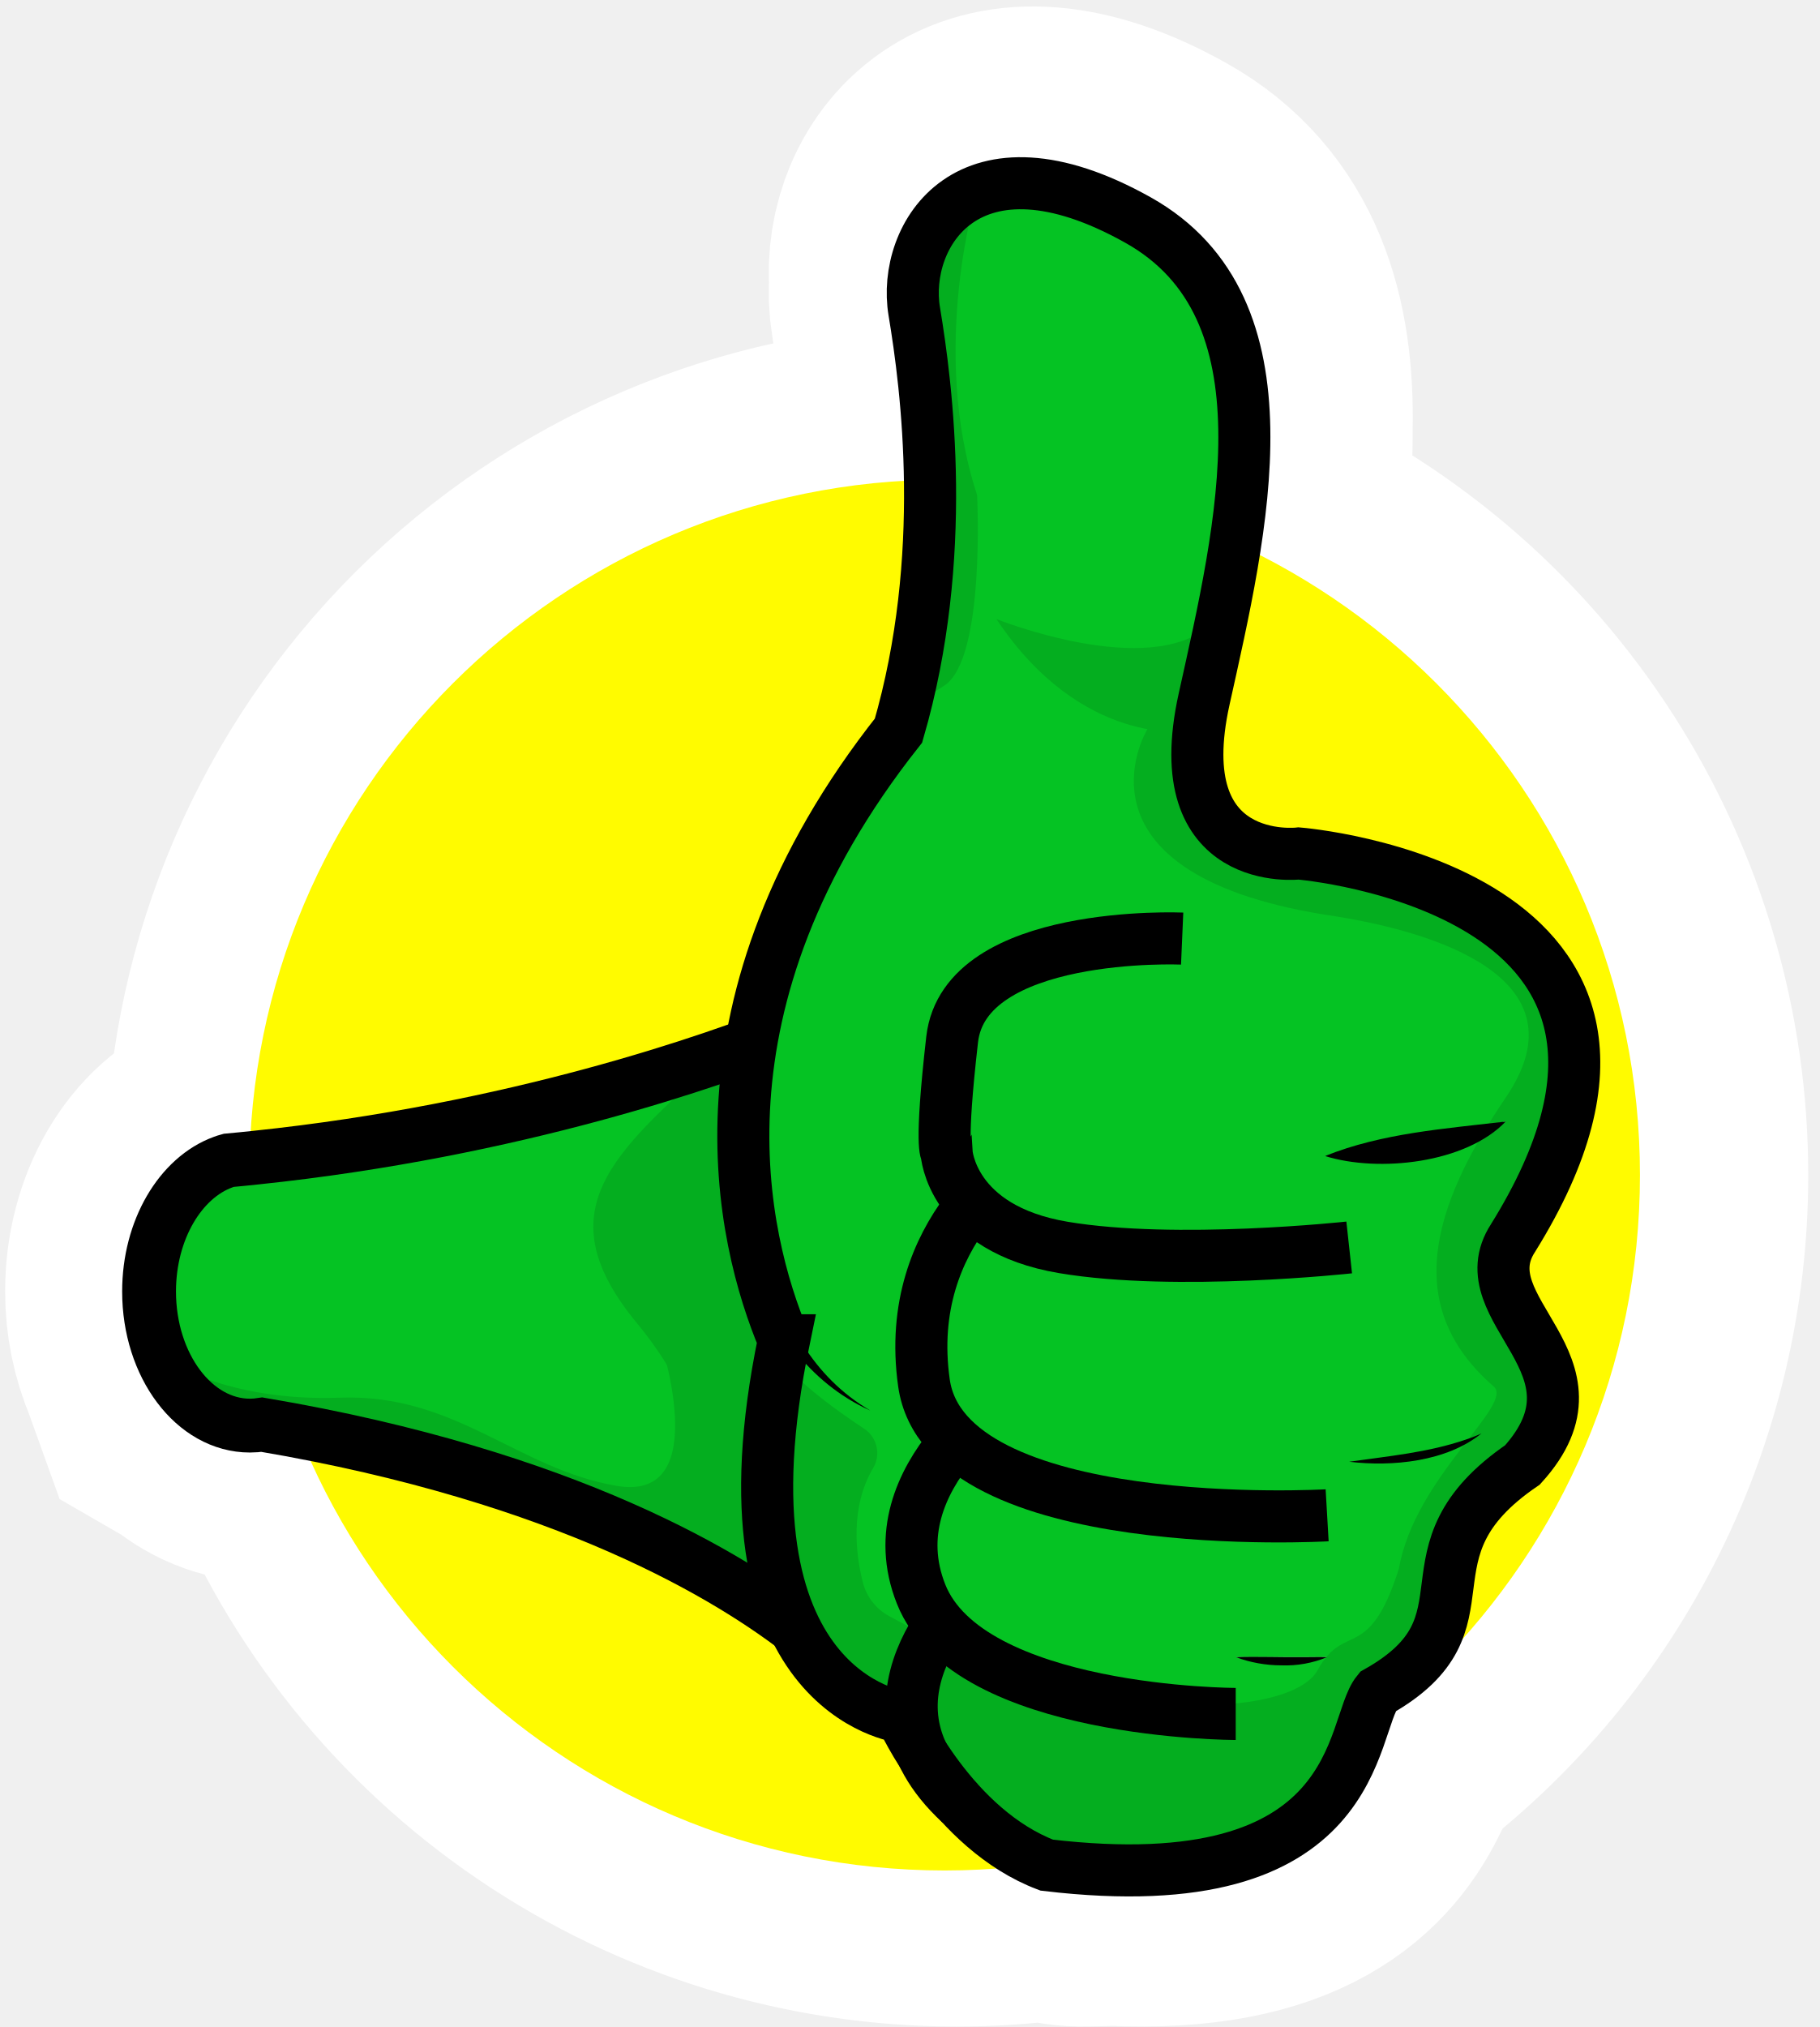
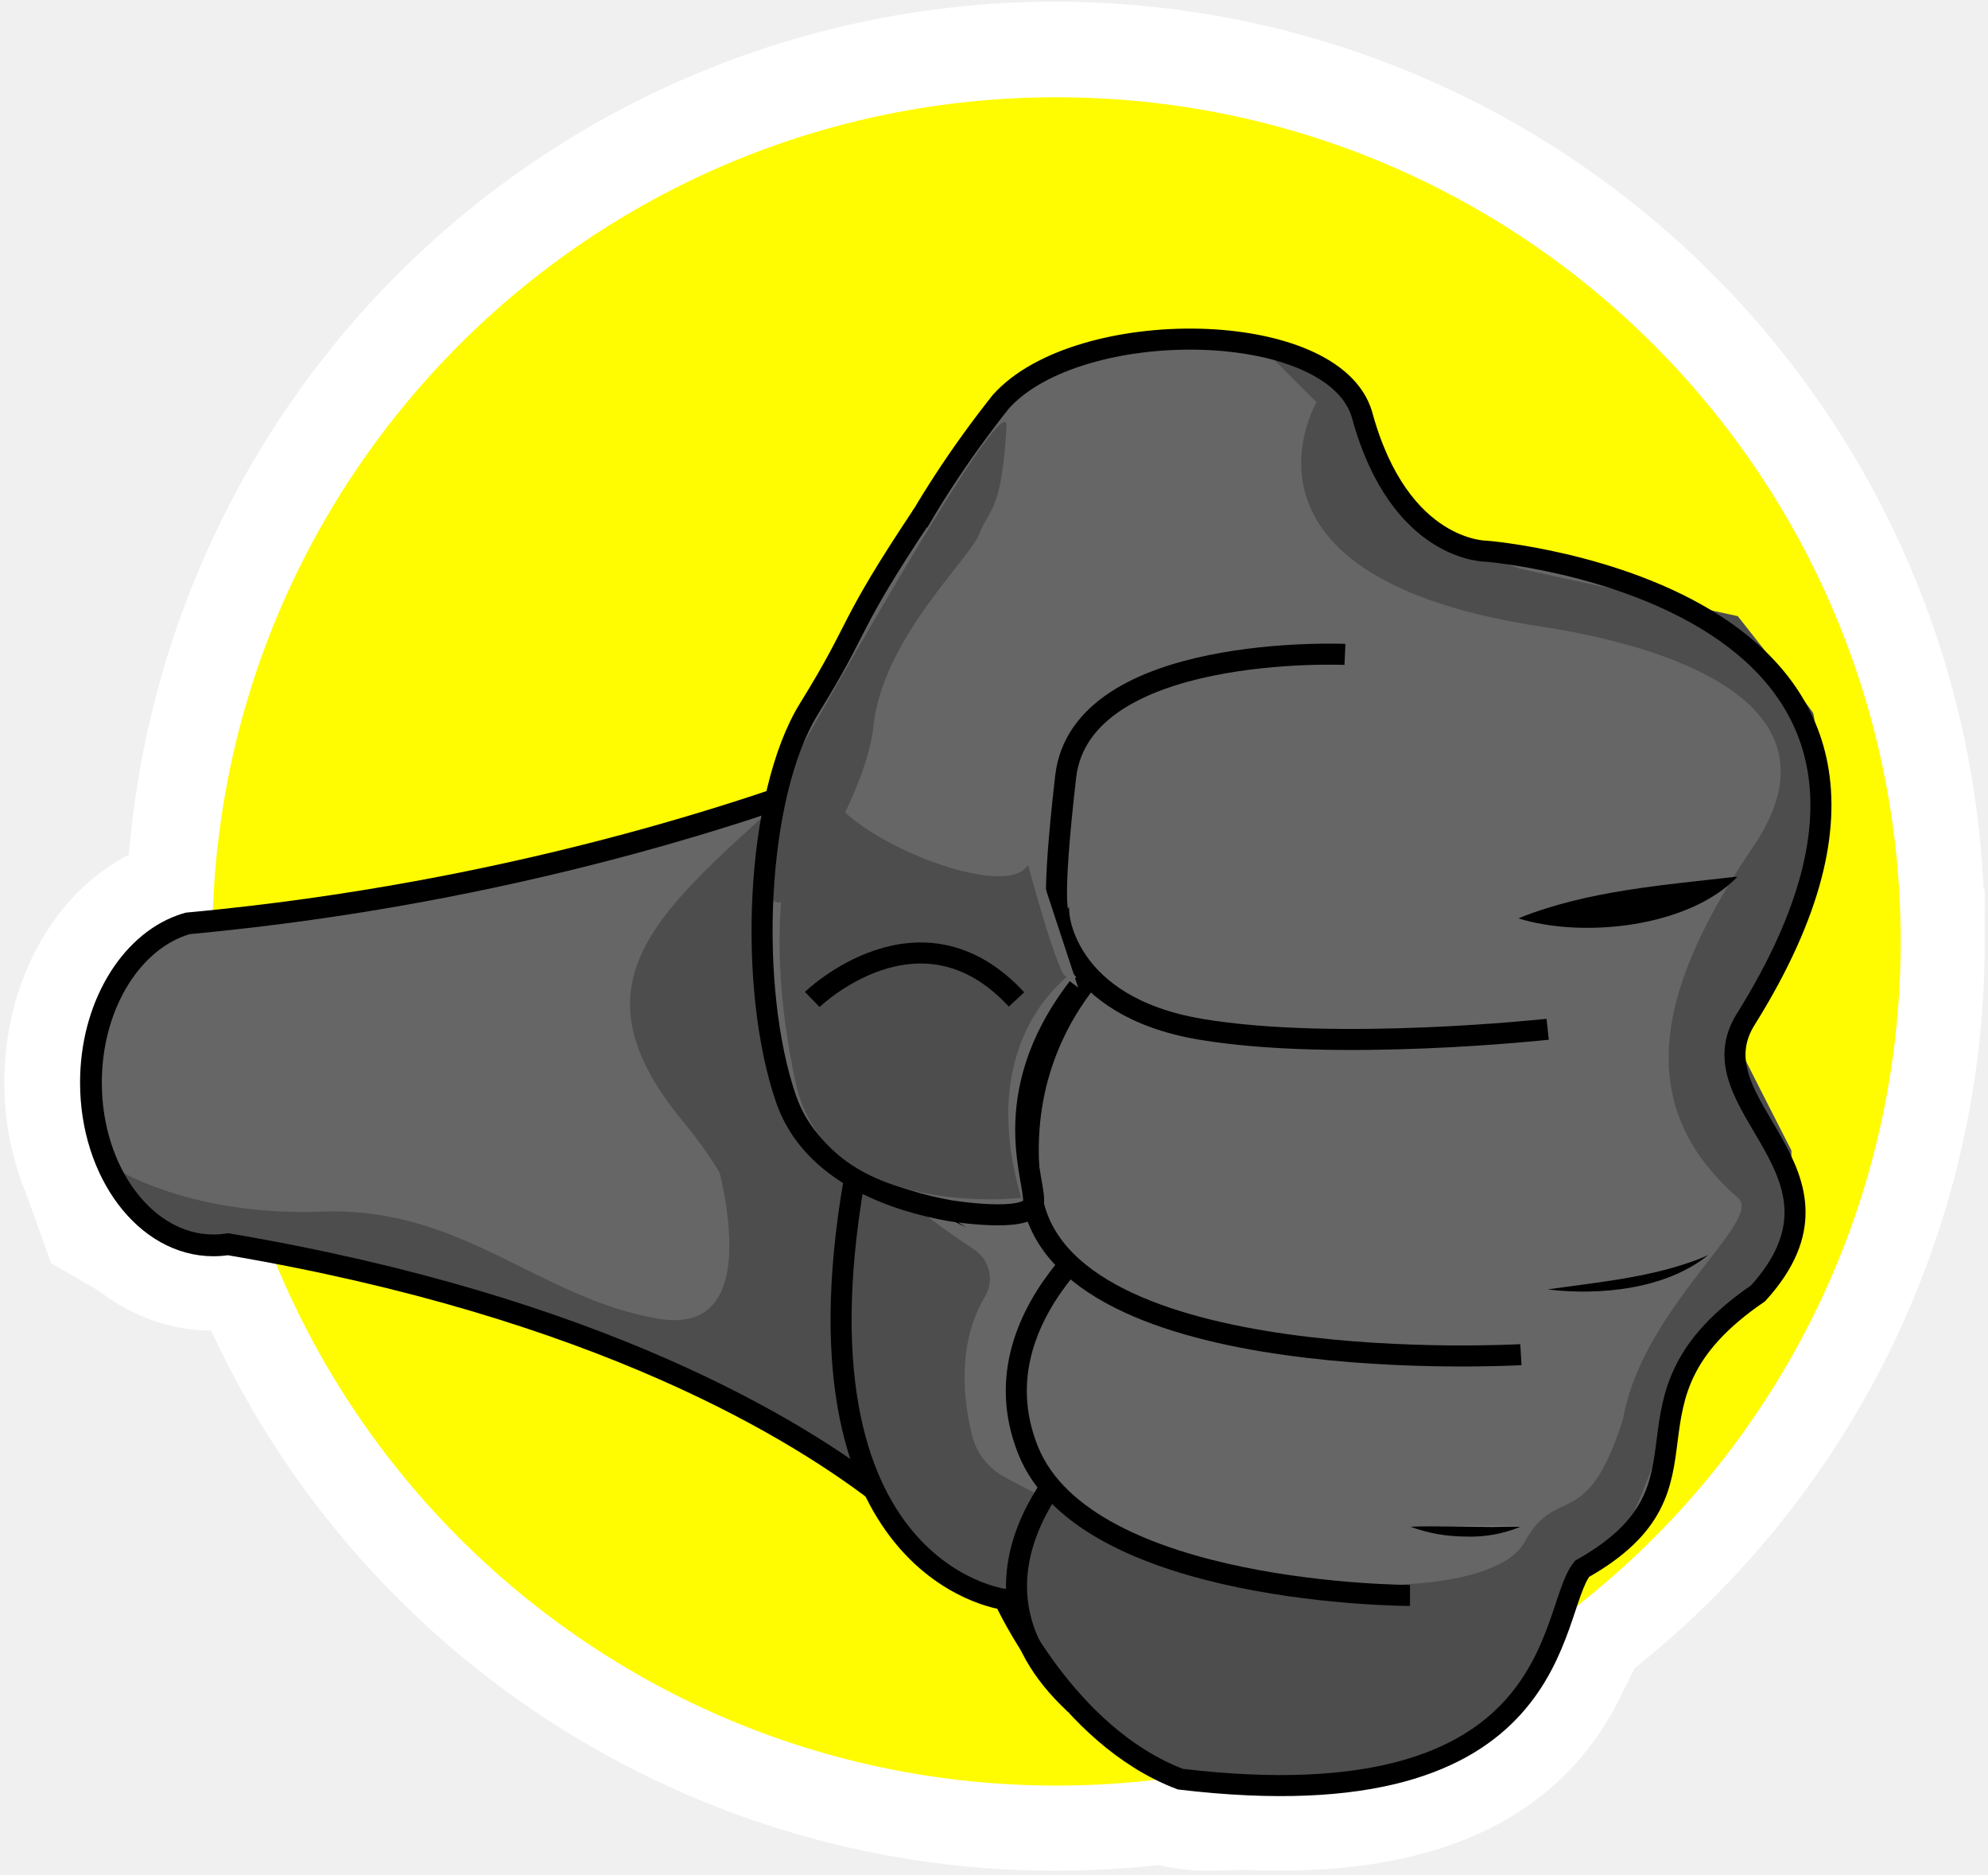
- <svg xmlns="http://www.w3.org/2000/svg" width="114" height="127" viewBox="0 0 114 127" fill="none">
-   <path d="M103.522 73.619C103.524 65.288 101.138 57.132 96.646 50.116C92.154 43.101 85.745 37.52 78.178 34.035C78.569 31.633 78.755 29.202 78.735 26.768C78.854 20.806 77.364 15.459 72.074 12.497C61.798 6.743 57.571 13.013 57.988 17.704C57.934 18.306 57.956 18.912 58.053 19.509C58.086 19.705 58.12 19.914 58.153 20.13C58.695 25.27 58.589 23.224 59.027 29.514V30.058C47.817 30.295 37.129 34.845 29.188 42.762C21.247 50.678 16.665 61.352 16.394 72.562L15.105 72.691C14.989 72.722 14.876 72.76 14.762 72.802C12.081 73.771 10.109 77.032 10.109 80.907C10.104 82.345 10.394 83.769 10.96 85.091L11.733 87.241L13.071 88.014C13.594 88.464 14.195 88.813 14.845 89.045V89.045C15.357 89.225 15.897 89.318 16.44 89.318C16.619 89.316 16.798 89.305 16.977 89.285L17.964 89.393L18.095 89.416L19.451 89.71C22.676 97.815 28.259 104.767 35.477 109.665C42.695 114.563 51.217 117.183 59.94 117.185C61.836 117.186 63.73 117.063 65.611 116.819C66.391 117.083 67.211 117.206 68.034 117.183C68.625 117.165 69.215 117.155 69.8 117.142C80.261 117.621 83.721 113.77 85.301 110.393C85.755 109.519 86.074 108.846 86.312 108.305C91.664 104.245 96.003 99 98.989 92.983C101.975 86.965 103.527 80.337 103.522 73.619V73.619Z" stroke="white" stroke-width="19.573" stroke-miterlimit="10" />
-   <path d="M59.192 117.193C83.256 117.193 102.764 97.685 102.764 73.621C102.764 49.557 83.256 30.049 59.192 30.049C35.128 30.049 15.621 49.557 15.621 73.621C15.621 97.685 35.128 117.193 59.192 117.193Z" fill="#FFFB00" />
-   <path d="M53.279 101.147C53.325 102.534 51.593 103.321 50.443 102.436C45.87 98.827 35.535 92.499 16.415 89.261C16.165 89.3 15.912 89.32 15.659 89.32C12.169 89.32 9.341 85.556 9.341 80.916C9.341 77.049 11.313 73.781 13.981 72.811C14.095 72.77 14.208 72.731 14.324 72.7C14.899 72.646 15.469 72.592 16.033 72.53C32.328 70.821 44.74 66.436 49.664 64.477C50.775 64.034 52.018 64.771 52.057 65.9L53.279 101.147Z" fill="#05C323" />
-   <path d="M46.161 99.593C53.379 102.4 47.783 100.31 50.456 102.429C51.593 103.323 53.325 102.537 53.292 101.14L52.083 65.882C52.044 64.753 50.794 64.015 49.69 64.459C46.891 65.573 52.065 64.492 45.086 66.235C38.384 72.278 34.05 75.866 39.985 82.991C42.278 85.769 43.869 89.057 44.625 92.579L46.161 99.593Z" fill="#04AE1F" />
-   <path d="M10.194 85.09C10.194 85.09 14.061 87.833 21.3 87.57C28.539 87.307 32.434 92.045 38.649 93.097C44.864 94.149 41.276 83.669 41.276 83.669L49.01 100.475L36.669 94.754L26.023 91.295L17.258 89.39L14.087 89.037L10.978 87.232L10.205 85.082" fill="#04AE1F" />
-   <path d="M53.279 101.147C53.325 102.534 51.593 103.321 50.443 102.436C45.87 98.827 35.535 92.499 16.415 89.261C16.165 89.3 15.912 89.32 15.659 89.32C12.169 89.32 9.341 85.556 9.341 80.916C9.341 77.049 11.313 73.781 13.981 72.811C14.095 72.77 14.208 72.731 14.324 72.7C14.899 72.646 15.469 72.592 16.033 72.53C32.328 70.821 44.74 66.436 49.664 64.477C50.775 64.034 52.018 64.771 52.057 65.9L53.279 101.147Z" stroke="black" stroke-width="3.373" stroke-miterlimit="10" />
-   <path d="M49.123 83.461C44.524 105.615 56.504 107.064 56.504 107.064C56.504 107.064 59.664 114.099 65.588 116.344C85.531 118.713 84.541 107.644 86.32 105.484C94.02 101.14 87.307 96.796 95.404 91.266C101.13 84.948 91.849 81.592 94.811 77.049C108.435 55.137 81.383 52.959 81.383 52.959C81.383 52.959 73.09 53.946 75.454 43.284C77.818 32.622 81.182 18.794 71.308 13.272C60.654 7.304 56.498 14.26 57.29 18.998C58.081 23.736 59.461 34.398 56.303 45.259C42.81 62.309 46.463 77.132 49.118 83.461H49.123Z" fill="#05C323" />
-   <path d="M61.226 11.98C61.226 11.98 58.194 21.794 61.226 31.008C61.226 31.008 61.765 41.232 59.189 42.944C56.614 44.655 56.869 43.663 56.869 43.663C56.869 43.663 58.728 36.13 58.269 29.52C57.831 23.23 57.937 25.277 57.398 20.129C56.859 15.038 61.226 11.98 61.226 11.98Z" fill="#04AE1F" />
-   <path d="M71.842 45.792C71.842 45.792 66.449 54.923 83.767 57.423C91.081 58.609 99.111 61.754 94.373 68.738C89.634 75.721 87.905 81.908 93.573 86.845C94.986 87.964 88.675 92.483 87.66 98.275C85.773 104.243 84.236 101.567 82.568 104.638C80.95 107.623 68.893 108.453 55.714 101.255C55.308 101.035 54.951 100.732 54.667 100.366C54.383 100.001 54.178 99.58 54.065 99.131C53.624 97.396 53.252 94.432 54.722 91.967C54.956 91.567 55.03 91.092 54.927 90.639C54.825 90.186 54.554 89.789 54.17 89.529C52.175 88.211 49.208 86.056 48.607 84.54C48.607 84.54 42.614 103.452 56.341 107.381C56.372 107.401 59.566 117.385 66.5 117.177C73.435 116.968 80.14 117.434 83.772 110.386C87.404 103.338 85.108 107.082 89.771 102.867C93.05 95.693 91.318 96.423 91.318 96.423L97.479 88.818L96.352 84.409C96.352 84.409 93.643 79.111 93.579 78.946C93.514 78.781 98.203 68.349 98.203 68.349C98.203 68.349 97.61 62.097 97.479 61.834C97.347 61.571 93.586 56.831 93.586 56.831L82.398 54.397L77.142 53.541L74.487 44.892C74.487 44.892 75.345 40.884 75.381 40.724C75.417 40.564 75.497 38.074 75.497 38.074L71.842 45.792Z" fill="#04AE1F" />
-   <path d="M62.438 38.786C62.438 38.786 71.976 42.614 75.83 39.159C75.83 39.159 73.285 41.42 74.438 45.818C74.438 45.818 67.784 46.818 62.438 38.786Z" fill="#04AE1F" />
-   <path d="M49.123 83.976C44.524 106.131 56.504 107.577 56.504 107.577C56.504 107.577 59.664 114.615 65.588 116.857C85.531 119.229 84.543 108.17 86.32 105.999C94.02 101.655 87.307 97.309 95.404 91.782C101.13 85.464 91.849 82.107 94.811 77.565C108.435 55.653 81.383 53.474 81.383 53.474C81.383 53.474 73.09 54.462 75.454 43.8C77.818 33.138 81.182 19.31 71.308 13.785C60.654 7.82 56.498 14.773 57.29 19.513C58.081 24.254 59.461 34.914 56.303 45.774C42.81 62.825 46.463 77.647 49.118 83.976H49.123Z" stroke="black" stroke-width="3.262" stroke-miterlimit="10" />
-   <path d="M61.244 99.088C61.244 99.088 52.755 106.154 60.159 112.988" stroke="black" stroke-width="3.262" stroke-miterlimit="10" />
-   <path d="M77.434 107.386C77.434 107.386 60.713 107.386 57.72 99.882C54.727 92.378 63.809 86.851 63.809 86.851" fill="#05C323" />
-   <path d="M77.434 107.386C77.434 107.386 60.713 107.386 57.72 99.882C54.727 92.378 63.809 86.851 63.809 86.851" stroke="black" stroke-width="3.262" stroke-miterlimit="10" />
-   <path d="M83.162 94.94C83.162 94.94 59.27 96.324 57.898 86.647C56.527 76.969 64.217 72.43 64.217 72.43" fill="#05C323" />
-   <path d="M83.162 94.94C83.162 94.94 59.27 96.324 57.898 86.647C56.527 76.969 64.217 72.43 64.217 72.43" stroke="black" stroke-width="3.262" stroke-miterlimit="10" />
-   <path d="M74.077 58.806C74.077 58.806 60.453 58.215 59.664 65.124C58.876 72.033 59.314 72.211 59.314 72.211C59.314 72.211 59.587 76.972 66.635 78.158C73.683 79.344 84.544 78.158 84.544 78.158" fill="#05C323" />
-   <path d="M74.077 58.806C74.077 58.806 60.453 58.215 59.664 65.124C58.876 72.033 59.314 72.211 59.314 72.211C59.314 72.211 59.587 76.972 66.635 78.158C73.683 79.344 84.544 78.158 84.544 78.158" stroke="black" stroke-width="3.262" stroke-miterlimit="10" />
-   <path d="M83.03 72.43C83.03 72.43 90.795 72.172 94.35 70.269L83.03 72.43Z" fill="white" />
-   <path d="M83.03 72.43C86.603 70.989 90.568 70.718 94.35 70.269C91.847 72.889 86.379 73.479 83.03 72.43Z" fill="black" />
-   <path d="M84.541 91.584C86.995 91.233 89.48 91.009 91.839 90.2C92.179 90.09 92.511 89.959 92.834 89.808C90.661 91.576 87.243 91.911 84.541 91.584Z" fill="black" />
-   <path d="M77.434 103.826C77.434 103.826 80.594 104.419 83.162 103.826H77.434Z" fill="white" />
-   <path d="M77.434 103.826C78.764 103.777 80.388 103.844 81.721 103.826C82.195 103.826 82.667 103.81 83.162 103.826C82.255 104.203 81.277 104.379 80.295 104.341C79.318 104.341 78.349 104.166 77.434 103.826Z" fill="black" />
-   <path d="M54.537 88.379C50.613 86.606 48.26 83.094 46.87 79.13L48.105 78.764C49.033 82.721 50.941 86.268 54.537 88.379Z" fill="black" />
+ <svg xmlns="http://www.w3.org/2000/svg" width="350" height="330" viewBox="0 0 350 330" fill="none">
+   <path d="M334.426 165.75C334.443 188.667 329.152 211.278 318.967 231.808C308.782 252.338 293.98 270.23 275.722 284.081C274.93 285.893 273.813 288.214 272.275 291.204C266.911 302.723 255.084 315.825 219.4 314.225C217.395 314.26 215.388 314.307 213.377 314.366C210.57 314.444 207.771 314.024 205.111 313.126C198.696 313.957 192.234 314.374 185.766 314.374C156 314.368 126.921 305.426 102.294 288.708C77.666 271.99 58.624 248.264 47.632 220.602L42.962 219.6L42.523 219.521L39.155 219.143C38.548 219.216 37.937 219.254 37.326 219.257C35.472 219.259 33.632 218.946 31.883 218.334C29.667 217.543 27.617 216.35 25.833 214.816L21.269 212.178L18.631 204.836C16.714 200.324 15.738 195.467 15.765 190.564C15.765 177.374 22.492 166.224 31.593 162.918C31.98 162.777 32.367 162.646 32.762 162.54C34.231 162.408 35.681 162.259 37.159 162.109C37.638 122.696 53.755 85.088 81.963 57.557C110.171 30.027 148.16 14.83 187.573 15.309C226.986 15.788 264.594 31.905 292.125 60.113C319.655 88.321 334.852 126.31 334.373 165.723L334.426 165.75Z" stroke="white" stroke-width="30" stroke-miterlimit="10" />
+   <path d="M186.003 314.374C268.086 314.374 334.628 247.833 334.628 165.749C334.628 83.666 268.086 17.125 186.003 17.125C103.92 17.125 37.378 83.666 37.378 165.749C37.378 247.833 103.92 314.374 186.003 314.374Z" fill="#FFFB00" />
+   <path d="M165.84 259.609C165.998 264.34 160.089 267.022 156.211 264.006C140.612 251.695 105.359 230.108 40.139 219.063C39.287 219.197 38.426 219.265 37.563 219.266C25.657 219.266 16.011 206.427 16.011 190.599C16.011 177.409 22.737 166.259 31.882 162.953C32.269 162.812 32.656 162.681 33.052 162.575C35.013 162.39 36.956 162.206 38.882 161.995C94.465 156.165 136.804 141.207 153.6 134.524C157.39 133.012 161.628 135.527 161.76 139.378L165.84 259.609Z" fill="#666666" />
+   <path d="M141.562 254.334C166.183 263.91 147.093 256.787 156.212 264.006C160.089 267.058 165.999 264.376 165.84 259.61L161.76 139.37C161.628 135.518 157.364 133.003 153.6 134.516C144.05 138.315 161.69 134.63 137.886 140.583C115.024 161.186 100.251 173.435 120.484 197.74C128.309 207.209 133.738 218.423 136.312 230.433L141.562 254.334Z" fill="#4D4D4D" />
+   <path d="M18.878 204.862C18.878 204.862 32.068 214.218 56.759 213.321C81.451 212.424 94.729 228.587 115.93 232.183C137.13 235.78 124.899 200 124.899 200L151.279 257.323L109.176 237.846L72.86 226.028L42.963 219.538L32.156 218.334L21.542 212.178L18.904 204.845" fill="#4D4D4D" />
+   <path d="M165.84 259.609C165.998 264.34 160.089 267.022 156.211 264.006C140.612 251.695 105.359 230.108 40.139 219.063C39.287 219.197 38.426 219.265 37.563 219.266C25.657 219.266 16.011 206.427 16.011 190.599C16.011 177.409 22.737 166.259 31.882 162.953C32.269 162.812 32.656 162.681 33.052 162.575C35.013 162.39 36.956 162.206 38.882 161.995C94.465 156.165 136.804 141.207 153.6 134.524C157.39 133.012 161.628 135.527 161.76 139.378L165.84 259.609Z" stroke="black" stroke-width="3.83" stroke-miterlimit="10" />
+   <path d="M151.664 201.064C135.977 276.634 176.84 281.593 176.84 281.593C176.84 281.593 187.612 305.599 207.819 313.249C275.844 321.33 272.476 283.615 278.543 276.203C304.809 261.386 281.911 246.569 309.522 227.708C329.052 206.155 297.396 194.706 307.5 179.212C353.981 104.469 261.704 97.048 261.704 97.048C261.704 97.048 246.377 97.259 239.791 73.016C234.797 55.913 189.801 55.429 176.163 70.773C161.619 89.16 152.913 106.773 148.103 122.962C137.683 157.994 145.465 186.273 151.664 201.081V201.064Z" fill="#666666" />
+   <path d="M231.79 70.817C231.79 70.817 213.403 101.963 272.468 110.492C297.423 114.537 324.815 125.274 308.653 149.086C292.49 172.898 286.581 194.011 305.927 210.85C310.745 214.667 289.219 230.081 285.746 249.84C279.309 270.196 274.077 261.069 268.388 271.542C262.857 281.724 221.731 284.556 176.779 260.005C175.394 259.25 174.18 258.217 173.212 256.972C172.244 255.727 171.542 254.296 171.151 252.768C169.657 246.841 168.381 236.729 173.402 228.314C174.218 226.954 174.478 225.332 174.128 223.786C173.777 222.239 172.843 220.888 171.521 220.013C164.723 215.519 154.585 208.168 152.536 202.998C152.536 202.998 132.1 267.506 178.916 280.898C179.021 280.977 189.908 315.025 213.57 314.356C237.233 313.688 260.096 315.192 272.486 291.195C284.875 267.198 269.452 285.848 285.35 271.471C296.544 247 294.97 241.838 294.97 241.838L315.388 220.919V202.549C315.388 202.549 306.155 184.479 305.935 183.907C305.716 183.336 321.675 147.767 321.675 147.767C321.675 147.767 319.662 126.434 319.213 125.537C318.765 124.64 305.935 108.478 305.935 108.478L267.764 100.169L251.988 94.699L239.792 72.997C239.792 72.997 235.73 67.616 235.853 67.062C235.976 66.508 224.377 63.413 224.377 63.413L231.79 70.817Z" fill="#4D4D4D" />
+   <path d="M151.665 201.064C135.978 276.634 176.841 281.593 176.841 281.593C176.841 281.593 187.613 305.599 207.82 313.249C275.845 321.33 272.477 283.615 278.544 276.203C304.81 261.386 281.912 246.569 309.523 227.708C329.053 206.155 297.397 194.706 307.501 179.212C353.982 104.469 261.705 97.048 261.705 97.048C261.705 97.048 246.378 97.259 239.792 73.016C234.798 55.913 189.802 55.429 176.164 70.773C161.62 89.16 152.914 106.773 148.104 122.962C137.684 157.994 145.466 186.273 151.665 201.081V201.064Z" stroke="black" stroke-width="3.704" stroke-miterlimit="10" />
+   <path d="M193.003 252.575C193.003 252.575 164.047 276.721 189.301 300.059" stroke="black" stroke-width="3.704" stroke-miterlimit="10" />
+   <path d="M248.234 280.898C248.234 280.898 191.2 280.898 180.991 255.31C170.782 229.721 201.761 210.851 201.761 210.851" fill="#666666" />
+   <path d="M248.234 280.898C248.234 280.898 191.2 280.898 180.991 255.31C170.782 229.721 201.761 210.851 201.761 210.851" stroke="black" stroke-width="3.704" stroke-miterlimit="10" />
+   <path d="M267.764 238.506C267.764 238.506 186.267 243.219 181.589 210.218C176.911 177.216 203.142 161.722 203.142 161.722" fill="#666666" />
+   <path d="M267.764 238.506C267.764 238.506 186.267 243.219 181.589 210.218C176.911 177.216 203.142 161.722 203.142 161.722" stroke="black" stroke-width="3.704" stroke-miterlimit="10" />
+   <path d="M236.785 115.215C236.785 115.215 190.313 113.192 187.613 136.767C184.913 160.342 186.417 160.94 186.417 160.94C186.417 160.94 187.349 177.172 211.39 181.217C235.431 185.262 272.477 181.217 272.477 181.217" fill="#666666" />
+   <path d="M236.785 115.215C236.785 115.215 190.313 113.192 187.613 136.767C184.913 160.342 186.417 160.94 186.417 160.94C186.417 160.94 187.349 177.172 211.39 181.217C235.431 185.262 272.477 181.217 272.477 181.217" stroke="black" stroke-width="3.704" stroke-miterlimit="10" />
+   <path d="M267.315 161.687C267.315 161.687 293.809 160.764 305.935 154.319Z" fill="white" />
+   <path d="M267.315 161.687C279.512 156.763 293.027 155.84 305.935 154.319C297.397 163.253 278.747 165.257 267.315 161.687Z" fill="black" />
+   <path d="M272.468 227.022C280.84 225.817 289.325 225.052 297.371 222.3C298.527 221.924 299.658 221.474 300.756 220.954C293.344 226.987 281.684 228.138 272.468 227.022Z" fill="black" />
+   <path d="M248.234 268.772C248.234 268.772 259.014 270.794 267.764 268.772Z" fill="white" />
+   <path d="M248.234 268.772C252.771 268.614 258.302 268.842 262.857 268.825C264.475 268.825 266.084 268.763 267.764 268.772C264.675 270.064 261.34 270.665 257.994 270.531C254.663 270.526 251.358 269.93 248.234 268.772V268.772Z" fill="black" />
+   <path d="M170.131 216.092C156.739 210.042 148.711 198.056 143.971 184.541L148.192 183.284C151.357 196.781 157.864 208.881 170.131 216.092Z" fill="black" />
+   <path d="M162.455 90.593C148.781 111.099 151.903 109.473 142.432 124.782C132.962 140.091 131.652 173.945 138.387 193.484C142.986 206.832 158.04 211.51 167.115 213.137C167.115 213.137 181 215.441 181.897 211.985C182.794 208.529 174.862 193.334 189.811 173.875" fill="#666666" />
+   <path d="M138.581 136.072C138.581 136.072 177.728 65.726 177.201 75.161C176.321 90.312 174.132 89.529 172.4 94.023C170.667 98.516 155.279 112.559 153.758 128.044C153.415 131.368 151.999 135.844 150.021 140.355C142.88 156.913 129.022 173.945 138.589 136.064" fill="#4D4D4D" />
+   <path d="M162.455 90.593C148.781 111.099 151.903 109.473 142.432 124.782C132.962 140.091 131.652 173.945 138.387 193.484C142.986 206.832 158.04 211.51 167.115 213.137C167.115 213.137 181 215.441 181.897 211.985C182.794 208.529 174.862 193.334 189.811 173.875" stroke="black" stroke-width="3.704" stroke-miterlimit="10" />
+   <path d="M145.352 136.503C143.593 145.393 176.717 159.489 180.991 152.287C180.991 152.287 186.364 172.169 187.709 171.923C189.054 171.676 171.389 182.167 179.795 210.895C179.795 210.895 145.431 214.931 140.128 190.828C135.916 171.729 135.292 147.679 145.352 136.503Z" fill="#4D4D4D" />
+   <path d="M143.004 175.968C143.004 175.968 161.989 157.563 178.96 175.968" stroke="black" stroke-width="3.704" stroke-miterlimit="10" />
</svg>
